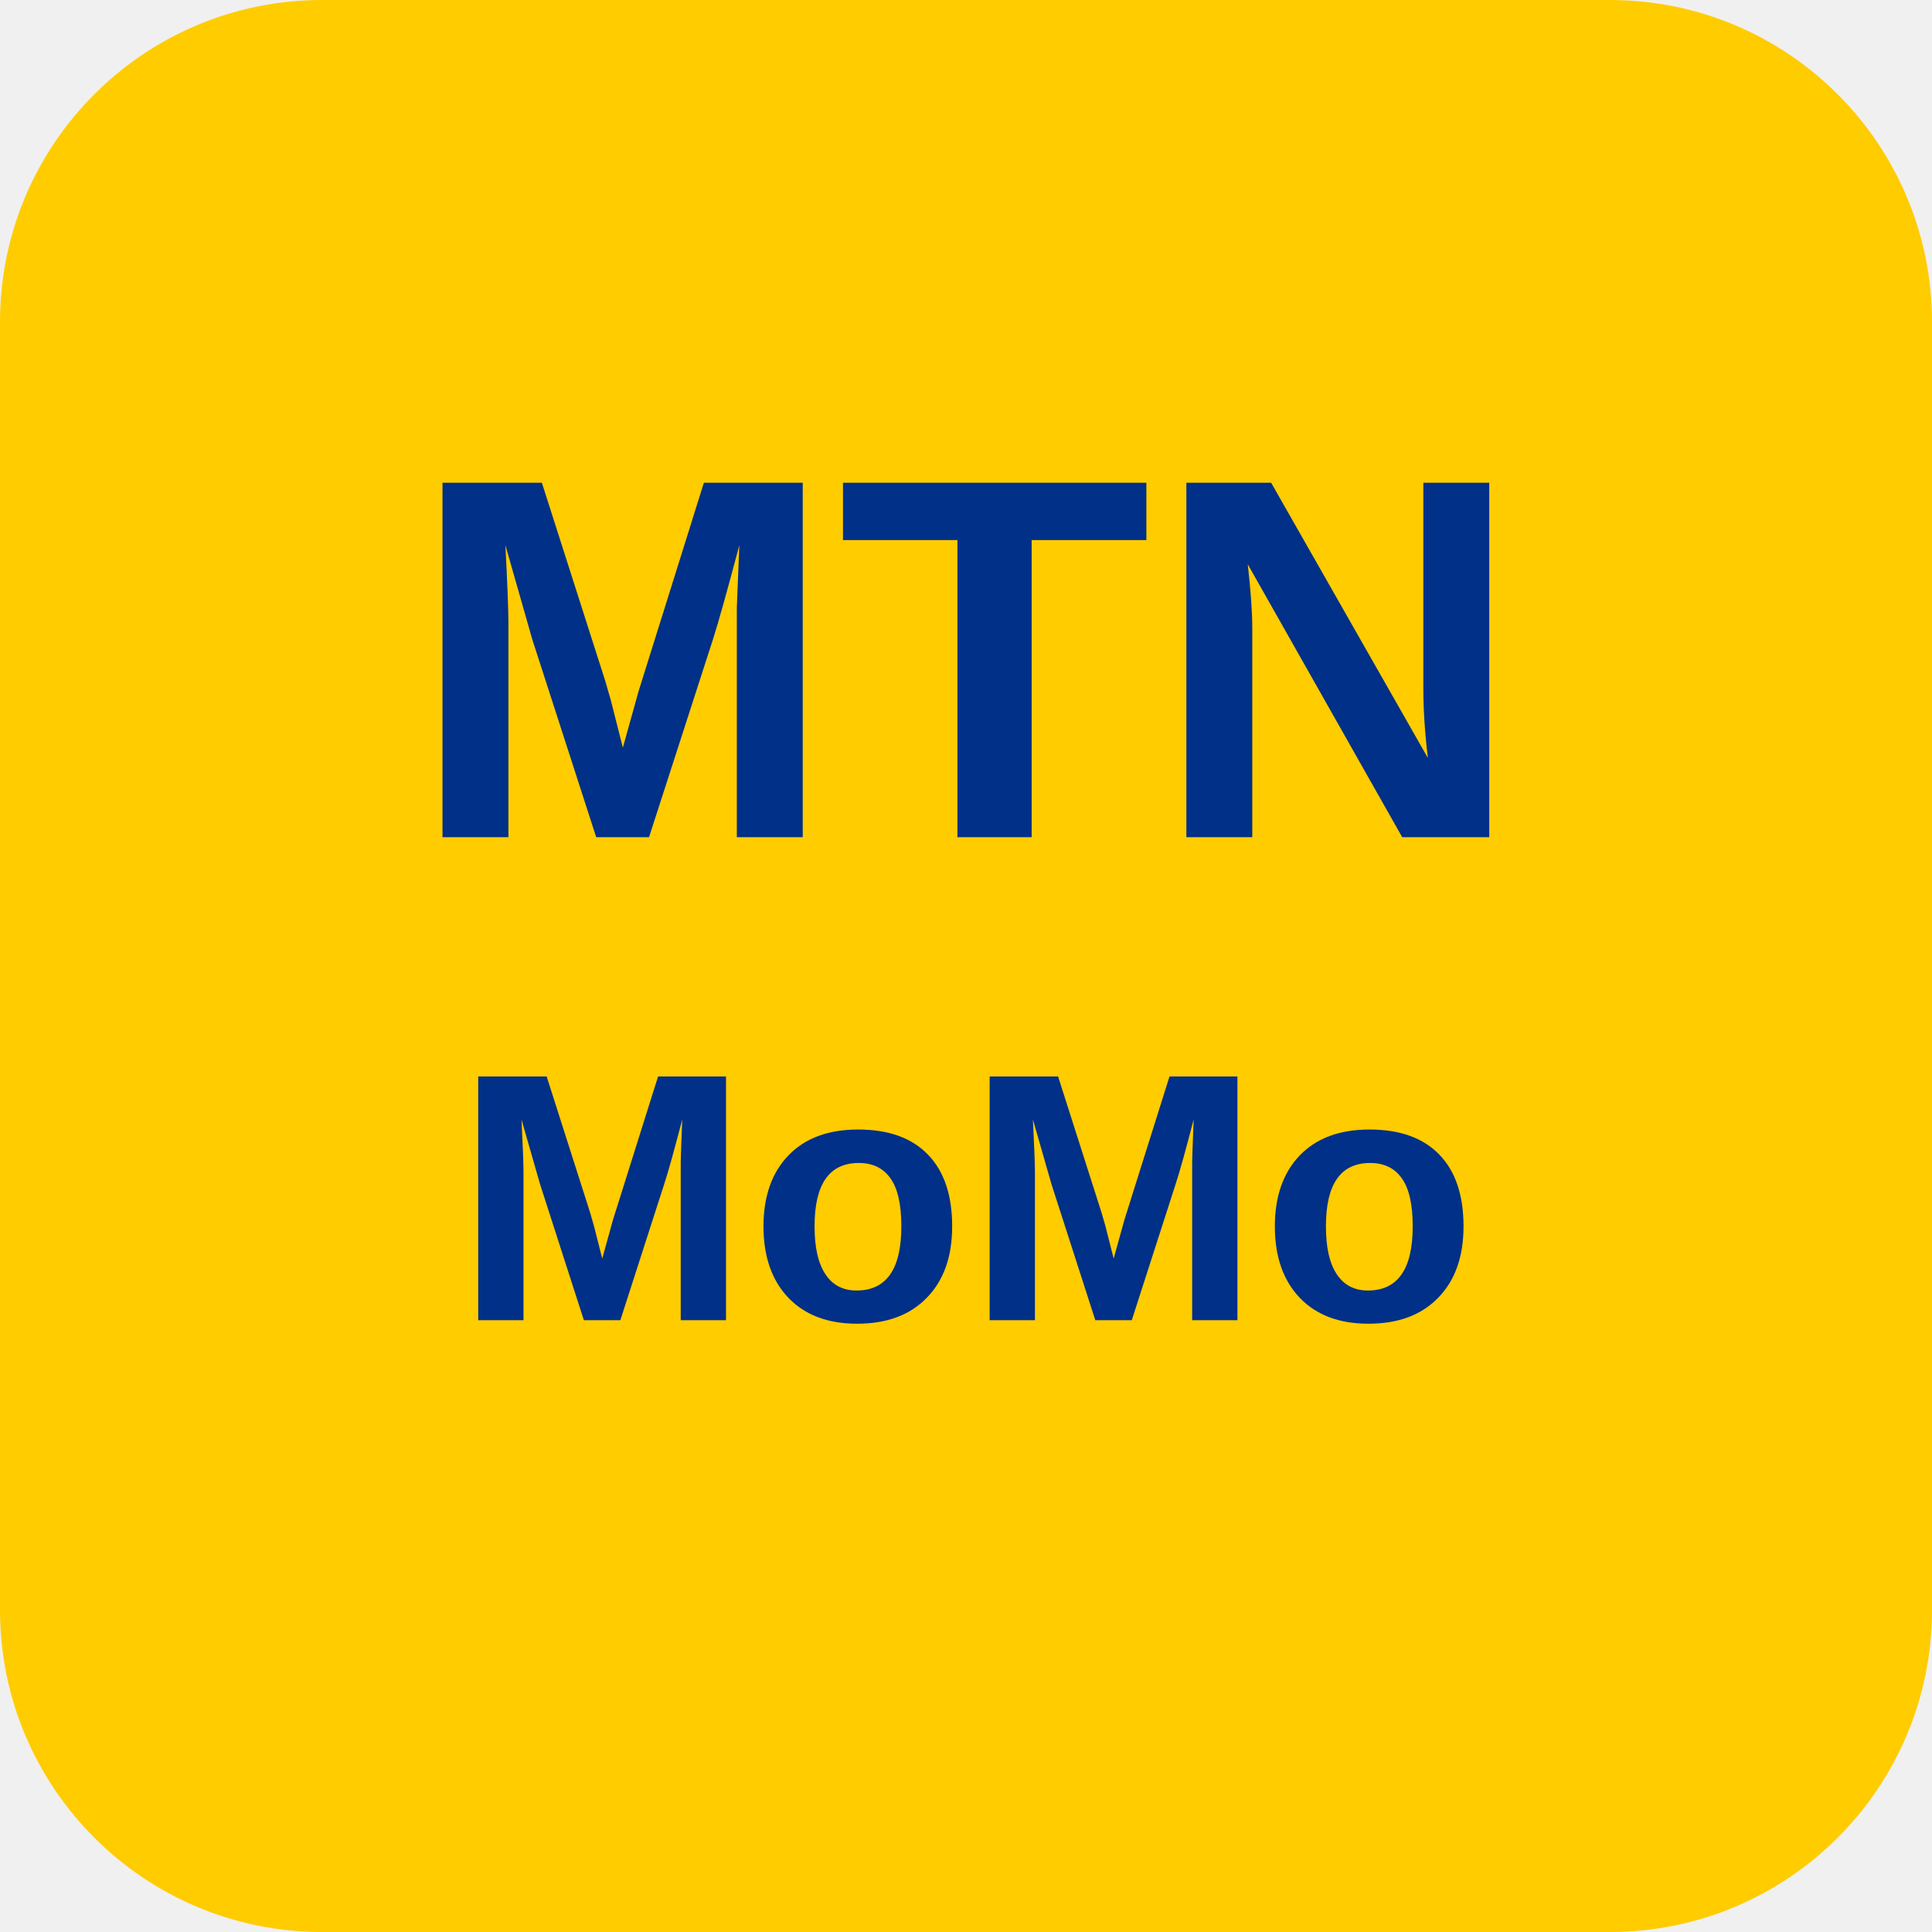
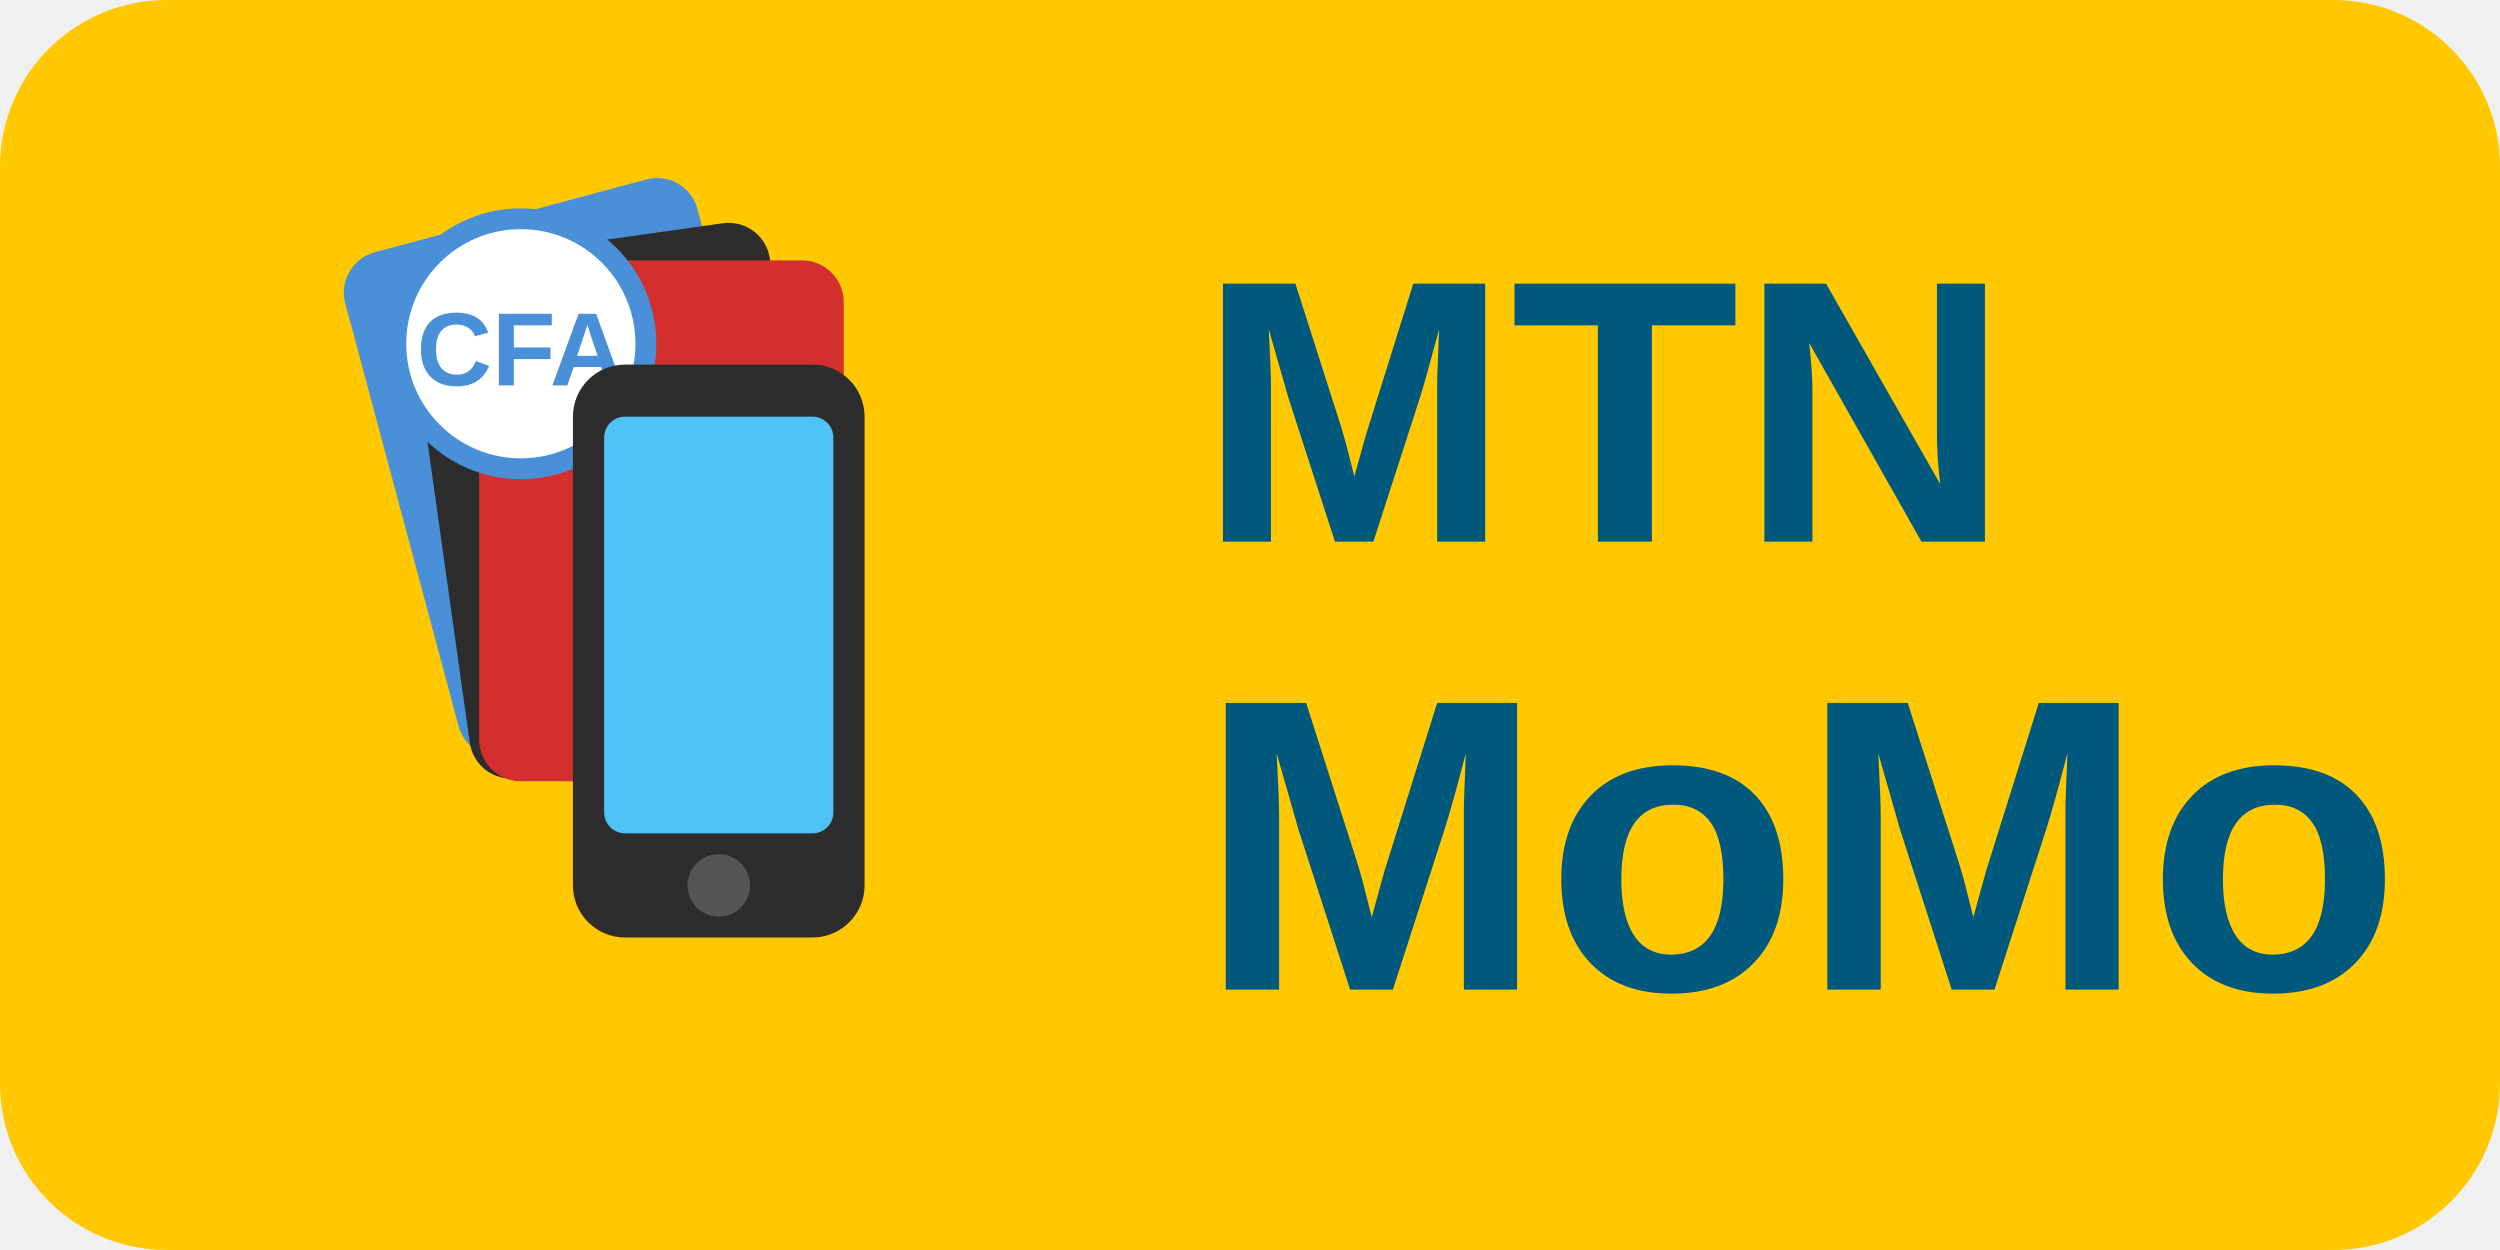
- <svg xmlns="http://www.w3.org/2000/svg" viewBox="0 0 120 120" width="120" height="120">
-   <rect width="120" height="120" rx="20" fill="#FFCC00" />
-   <text x="60" y="52" text-anchor="middle" font-family="Arial,Helvetica,sans-serif" font-weight="900" font-size="32" fill="#003087">MTN</text>
-   <text x="60" y="82" text-anchor="middle" font-family="Arial,Helvetica,sans-serif" font-weight="700" font-size="22" fill="#003087">MoMo</text>
+ <svg xmlns="http://www.w3.org/2000/svg" viewBox="0 0 240 120" width="240" height="120">
+   <rect width="240" height="120" rx="16" fill="#FFC800" />
+   <g transform="translate(20, 15)">
+     <rect x="18" y="5" width="35" height="50" rx="4" fill="#4A90D9" transform="rotate(-15, 35, 30)" />
+     <rect x="22" y="8" width="35" height="50" rx="4" fill="#2D2D2D" transform="rotate(-8, 40, 33)" />
+     <rect x="26" y="10" width="35" height="50" rx="4" fill="#D32F2F" transform="rotate(0, 43, 35)" />
+     <circle cx="30" cy="18" r="12" fill="#FFFFFF" stroke="#4A90D9" stroke-width="2" />
+     <text x="30" y="22" text-anchor="middle" font-family="Arial,sans-serif" font-weight="900" font-size="10" fill="#4A90D9">CFA</text>
+     <rect x="35" y="20" width="28" height="55" rx="5" fill="#2D2D2D" />
+     <rect x="38" y="25" width="22" height="40" rx="2" fill="#4FC3F7" />
+     <circle cx="49" cy="70" r="3" fill="#555" />
+   </g>
+   <text x="115" y="52" font-family="Arial,Helvetica,sans-serif" font-weight="900" font-size="36" fill="#00587C">MTN</text>
+   <text x="115" y="95" font-family="Arial,Helvetica,sans-serif" font-weight="900" font-size="40" fill="#00587C">MoMo</text>
</svg>
